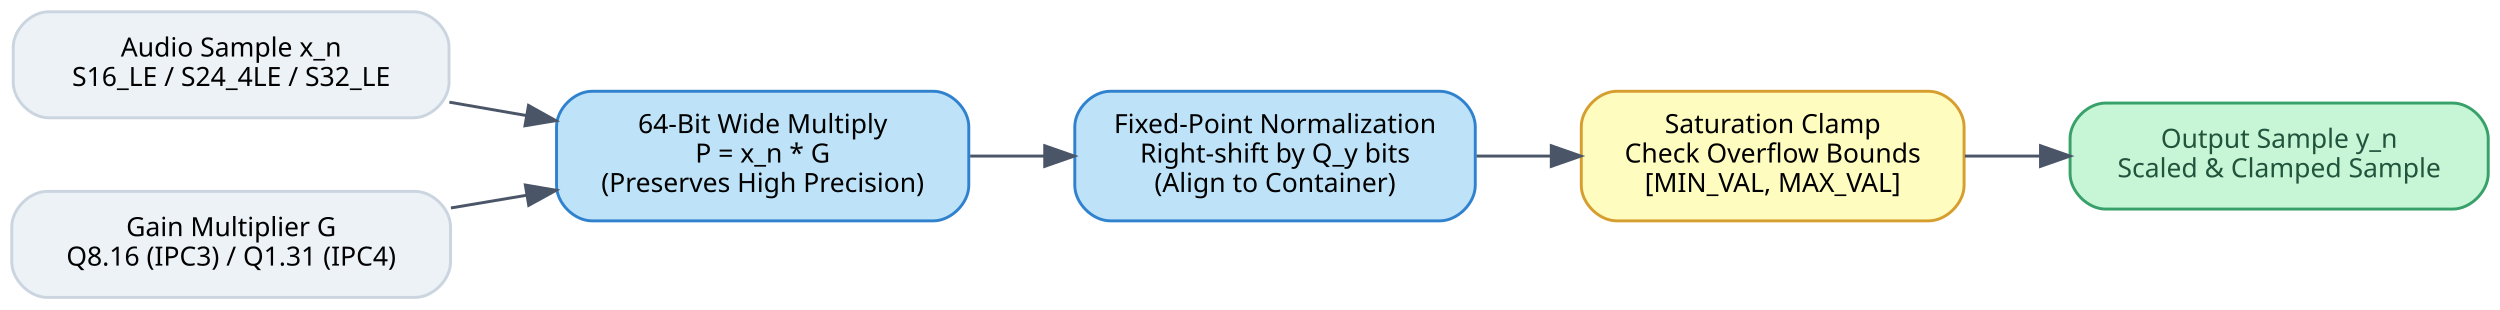
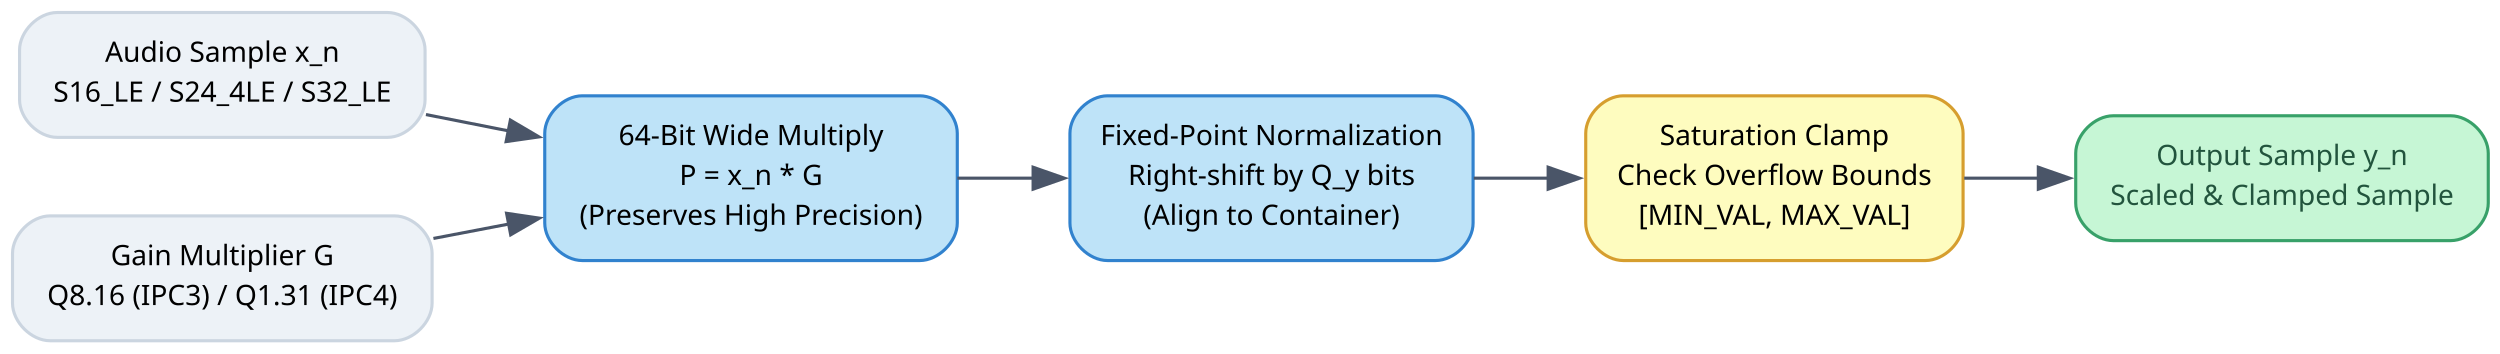
- <svg xmlns="http://www.w3.org/2000/svg" width="849pt" height="105pt" viewBox="0.00 0.00 849.00 105.00">
-   <g id="graph0" class="graph" transform="scale(1 1) rotate(0) translate(4 101)">
+ <svg xmlns="http://www.w3.org/2000/svg" width="799pt" height="113pt" viewBox="0.00 0.00 799.00 113.00">
+   <g id="graph0" class="graph" transform="scale(1 1) rotate(0) translate(4 108.9)">
    <g id="node1" class="node">
-       <path fill="#edf2f7" stroke="#cbd5e0" d="M136.5,-97C136.5,-97 12.5,-97 12.5,-97 6.5,-97 0.5,-91 0.5,-85 0.5,-85 0.5,-73 0.5,-73 0.5,-67 6.5,-61 12.5,-61 12.5,-61 136.5,-61 136.5,-61 142.5,-61 148.5,-67 148.5,-73 148.5,-73 148.5,-85 148.5,-85 148.5,-91 142.5,-97 136.5,-97" />
-       <text text-anchor="middle" x="74.5" y="-81.8" font-family="verdana" font-size="9.00">Audio Sample x_n</text>
-       <text text-anchor="middle" x="74.5" y="-71.8" font-family="verdana" font-size="9.00">S16_LE / S24_4LE / S32_LE</text>
+       <path fill="#edf2f7" stroke="#cbd5e0" d="M119.85,-104.9C119.85,-104.9 14.25,-104.9 14.25,-104.9 8.25,-104.9 2.25,-98.9 2.25,-92.9 2.25,-92.9 2.25,-77 2.25,-77 2.25,-71 8.25,-65 14.25,-65 14.25,-65 119.85,-65 119.85,-65 125.85,-65 131.85,-71 131.85,-77 131.85,-77 131.85,-92.9 131.85,-92.9 131.85,-98.9 125.85,-104.9 119.85,-104.9" />
+       <text xml:space="preserve" text-anchor="middle" x="67.05" y="-89.15" font-family="verdana" font-size="9.00">Audio Sample x_n</text>
+       <text xml:space="preserve" text-anchor="middle" x="67.05" y="-76.4" font-family="verdana" font-size="9.00">S16_LE / S24_4LE / S32_LE</text>
    </g>
    <g id="node3" class="node">
-       <path fill="#bee3f8" stroke="#3182ce" d="M313,-70C313,-70 197,-70 197,-70 191,-70 185,-64 185,-58 185,-58 185,-38 185,-38 185,-32 191,-26 197,-26 197,-26 313,-26 313,-26 319,-26 325,-32 325,-38 325,-38 325,-58 325,-58 325,-64 319,-70 313,-70" />
-       <text text-anchor="middle" x="255" y="-55.8" font-family="verdana" font-size="9.00">64-Bit Wide Multiply</text>
-       <text text-anchor="middle" x="255" y="-45.8" font-family="verdana" font-size="9.00">P = x_n * G</text>
-       <text text-anchor="middle" x="255" y="-35.8" font-family="verdana" font-size="9.00">(Preserves High Precision)</text>
+       <path fill="#bee3f8" stroke="#3182ce" d="M289.95,-78.28C289.95,-78.28 182.1,-78.28 182.1,-78.28 176.1,-78.28 170.1,-72.28 170.1,-66.28 170.1,-66.28 170.1,-37.62 170.1,-37.62 170.1,-31.62 176.1,-25.63 182.1,-25.63 182.1,-25.63 289.95,-25.63 289.95,-25.63 295.95,-25.63 301.95,-31.63 301.95,-37.62 301.95,-37.62 301.95,-66.28 301.95,-66.28 301.95,-72.28 295.95,-78.28 289.95,-78.28" />
+       <text xml:space="preserve" text-anchor="middle" x="236.02" y="-62.53" font-family="verdana" font-size="9.00">64-Bit Wide Multiply</text>
+       <text xml:space="preserve" text-anchor="middle" x="236.02" y="-49.78" font-family="verdana" font-size="9.00">P = x_n * G</text>
+       <text xml:space="preserve" text-anchor="middle" x="236.02" y="-37.03" font-family="verdana" font-size="9.00">(Preserves High Precision)</text>
    </g>
    <g id="edge1" class="edge">
-       <path fill="none" stroke="#4a5568" d="M148.62,-66.3C157.2,-64.81 165.99,-63.29 174.65,-61.78" />
-       <polygon fill="#4a5568" stroke="#4a5568" points="175.48,-65.19 184.74,-60.03 174.28,-58.29 175.48,-65.19" />
+       <path fill="none" stroke="#4a5568" d="M132.13,-72.29C140.79,-70.57 149.75,-68.8 158.61,-67.05" />
+       <polygon fill="#4a5568" stroke="#4a5568" points="159.12,-70.52 168.25,-65.15 157.76,-63.65 159.12,-70.52" />
    </g>
    <g id="node2" class="node">
-       <path fill="#edf2f7" stroke="#cbd5e0" d="M137,-36C137,-36 12,-36 12,-36 6,-36 0,-30 0,-24 0,-24 0,-12 0,-12 0,-6 6,0 12,0 12,0 137,0 137,0 143,0 149,-6 149,-12 149,-12 149,-24 149,-24 149,-30 143,-36 137,-36" />
-       <text text-anchor="middle" x="74.5" y="-20.8" font-family="verdana" font-size="9.00">Gain Multiplier G</text>
-       <text text-anchor="middle" x="74.5" y="-10.8" font-family="verdana" font-size="9.00">Q8.16 (IPC3) / Q1.31 (IPC4)</text>
+       <path fill="#edf2f7" stroke="#cbd5e0" d="M122.1,-39.9C122.1,-39.9 12,-39.9 12,-39.9 6,-39.9 0,-33.9 0,-27.9 0,-27.9 0,-12 0,-12 0,-6 6,0 12,0 12,0 122.1,0 122.1,0 128.1,0 134.1,-6 134.1,-12 134.1,-12 134.1,-27.9 134.1,-27.9 134.1,-33.9 128.1,-39.9 122.1,-39.9" />
+       <text xml:space="preserve" text-anchor="middle" x="67.05" y="-24.15" font-family="verdana" font-size="9.00">Gain Multiplier G</text>
+       <text xml:space="preserve" text-anchor="middle" x="67.05" y="-11.4" font-family="verdana" font-size="9.00">Q8.16 (IPC3) / Q1.31 (IPC4)</text>
    </g>
    <g id="edge2" class="edge">
-       <path fill="none" stroke="#4a5568" d="M149.13,-30.38C157.62,-31.8 166.31,-33.26 174.87,-34.7" />
-       <polygon fill="#4a5568" stroke="#4a5568" points="174.4,-38.17 184.84,-36.38 175.56,-31.27 174.4,-38.17" />
+       <path fill="none" stroke="#4a5568" d="M134.52,-32.69C142.43,-34.21 150.56,-35.76 158.6,-37.3" />
+       <polygon fill="#4a5568" stroke="#4a5568" points="157.9,-40.73 168.38,-39.18 159.22,-33.86 157.9,-40.73" />
    </g>
    <g id="node4" class="node">
-       <path fill="#bee3f8" stroke="#3182ce" d="M485,-70C485,-70 373,-70 373,-70 367,-70 361,-64 361,-58 361,-58 361,-38 361,-38 361,-32 367,-26 373,-26 373,-26 485,-26 485,-26 491,-26 497,-32 497,-38 497,-38 497,-58 497,-58 497,-64 491,-70 485,-70" />
-       <text text-anchor="middle" x="429" y="-55.8" font-family="verdana" font-size="9.00">Fixed-Point Normalization</text>
-       <text text-anchor="middle" x="429" y="-45.8" font-family="verdana" font-size="9.00">Right-shift by Q_y bits</text>
-       <text text-anchor="middle" x="429" y="-35.8" font-family="verdana" font-size="9.00">(Align to Container)</text>
+       <path fill="#bee3f8" stroke="#3182ce" d="M454.8,-78.28C454.8,-78.28 349.95,-78.28 349.95,-78.28 343.95,-78.28 337.95,-72.28 337.95,-66.28 337.95,-66.28 337.95,-37.62 337.95,-37.62 337.95,-31.62 343.95,-25.63 349.95,-25.63 349.95,-25.63 454.8,-25.63 454.8,-25.63 460.8,-25.63 466.8,-31.63 466.8,-37.62 466.8,-37.62 466.8,-66.28 466.8,-66.28 466.8,-72.28 460.8,-78.28 454.8,-78.28" />
+       <text xml:space="preserve" text-anchor="middle" x="402.38" y="-62.53" font-family="verdana" font-size="9.00">Fixed-Point Normalization</text>
+       <text xml:space="preserve" text-anchor="middle" x="402.38" y="-49.78" font-family="verdana" font-size="9.00">Right-shift by Q_y bits</text>
+       <text xml:space="preserve" text-anchor="middle" x="402.38" y="-37.03" font-family="verdana" font-size="9.00">(Align to Container)</text>
    </g>
    <g id="edge3" class="edge">
-       <path fill="none" stroke="#4a5568" d="M325.46,-48C333.75,-48 342.25,-48 350.63,-48" />
-       <polygon fill="#4a5568" stroke="#4a5568" points="350.79,-51.5 360.79,-48 350.79,-44.5 350.79,-51.5" />
+       <path fill="none" stroke="#4a5568" d="M301.98,-51.95C309.97,-51.95 318.19,-51.95 326.31,-51.95" />
+       <polygon fill="#4a5568" stroke="#4a5568" points="326.18,-55.45 336.18,-51.95 326.18,-48.45 326.18,-55.45" />
    </g>
    <g id="node5" class="node">
-       <path fill="#fefcbf" stroke="#d69e2e" d="M651,-70C651,-70 545,-70 545,-70 539,-70 533,-64 533,-58 533,-58 533,-38 533,-38 533,-32 539,-26 545,-26 545,-26 651,-26 651,-26 657,-26 663,-32 663,-38 663,-38 663,-58 663,-58 663,-64 657,-70 651,-70" />
-       <text text-anchor="middle" x="598" y="-55.8" font-family="verdana" font-size="9.00">Saturation Clamp</text>
-       <text text-anchor="middle" x="598" y="-45.8" font-family="verdana" font-size="9.00">Check Overflow Bounds</text>
-       <text text-anchor="middle" x="598" y="-35.8" font-family="verdana" font-size="9.00">[MIN_VAL, MAX_VAL]</text>
+       <path fill="#fefcbf" stroke="#d69e2e" d="M611.4,-78.28C611.4,-78.28 514.8,-78.28 514.8,-78.28 508.8,-78.28 502.8,-72.28 502.8,-66.28 502.8,-66.28 502.8,-37.62 502.8,-37.62 502.8,-31.62 508.8,-25.63 514.8,-25.63 514.8,-25.63 611.4,-25.63 611.4,-25.63 617.4,-25.63 623.4,-31.63 623.4,-37.62 623.4,-37.62 623.4,-66.28 623.4,-66.28 623.4,-72.28 617.4,-78.28 611.4,-78.28" />
+       <text xml:space="preserve" text-anchor="middle" x="563.1" y="-62.53" font-family="verdana" font-size="9.00">Saturation Clamp</text>
+       <text xml:space="preserve" text-anchor="middle" x="563.1" y="-49.78" font-family="verdana" font-size="9.00">Check Overflow Bounds</text>
+       <text xml:space="preserve" text-anchor="middle" x="563.1" y="-37.03" font-family="verdana" font-size="9.00">[MIN_VAL, MAX_VAL]</text>
    </g>
    <g id="edge4" class="edge">
-       <path fill="none" stroke="#4a5568" d="M497.44,-48C505.75,-48 514.27,-48 522.67,-48" />
-       <polygon fill="#4a5568" stroke="#4a5568" points="522.82,-51.5 532.82,-48 522.82,-44.5 522.82,-51.5" />
+       <path fill="none" stroke="#4a5568" d="M467.02,-51.95C474.84,-51.95 482.88,-51.95 490.8,-51.95" />
+       <polygon fill="#4a5568" stroke="#4a5568" points="490.79,-55.45 500.79,-51.95 490.79,-48.45 490.79,-55.45" />
    </g>
    <g id="node6" class="node">
-       <path fill="#c6f6d5" stroke="#38a169" d="M829,-66C829,-66 711,-66 711,-66 705,-66 699,-60 699,-54 699,-54 699,-42 699,-42 699,-36 705,-30 711,-30 711,-30 829,-30 829,-30 835,-30 841,-36 841,-42 841,-42 841,-54 841,-54 841,-60 835,-66 829,-66" />
-       <text text-anchor="middle" x="770" y="-50.8" font-family="verdana" font-size="9.00" fill="#22543d">Output Sample y_n</text>
-       <text text-anchor="middle" x="770" y="-40.8" font-family="verdana" font-size="9.00" fill="#22543d">Scaled &amp; Clamped Sample</text>
+       <path fill="#c6f6d5" stroke="#38a169" d="M779.25,-71.9C779.25,-71.9 671.4,-71.9 671.4,-71.9 665.4,-71.9 659.4,-65.9 659.4,-59.9 659.4,-59.9 659.4,-44 659.4,-44 659.4,-38 665.4,-32 671.4,-32 671.4,-32 779.25,-32 779.25,-32 785.25,-32 791.25,-38 791.25,-44 791.25,-44 791.25,-59.9 791.25,-59.9 791.25,-65.9 785.25,-71.9 779.25,-71.9" />
+       <text xml:space="preserve" text-anchor="middle" x="725.33" y="-56.15" font-family="verdana" font-size="9.00" fill="#22543d">Output Sample y_n</text>
+       <text xml:space="preserve" text-anchor="middle" x="725.33" y="-43.4" font-family="verdana" font-size="9.00" fill="#22543d">Scaled &amp; Clamped Sample</text>
    </g>
    <g id="edge5" class="edge">
-       <path fill="none" stroke="#4a5568" d="M663.27,-48C671.65,-48 680.32,-48 688.92,-48" />
-       <polygon fill="#4a5568" stroke="#4a5568" points="688.96,-51.5 698.96,-48 688.96,-44.5 688.96,-51.5" />
+       <path fill="none" stroke="#4a5568" d="M623.76,-51.95C631.56,-51.95 639.64,-51.95 647.67,-51.95" />
+       <polygon fill="#4a5568" stroke="#4a5568" points="647.45,-55.45 657.45,-51.95 647.45,-48.45 647.45,-55.45" />
    </g>
  </g>
</svg>
